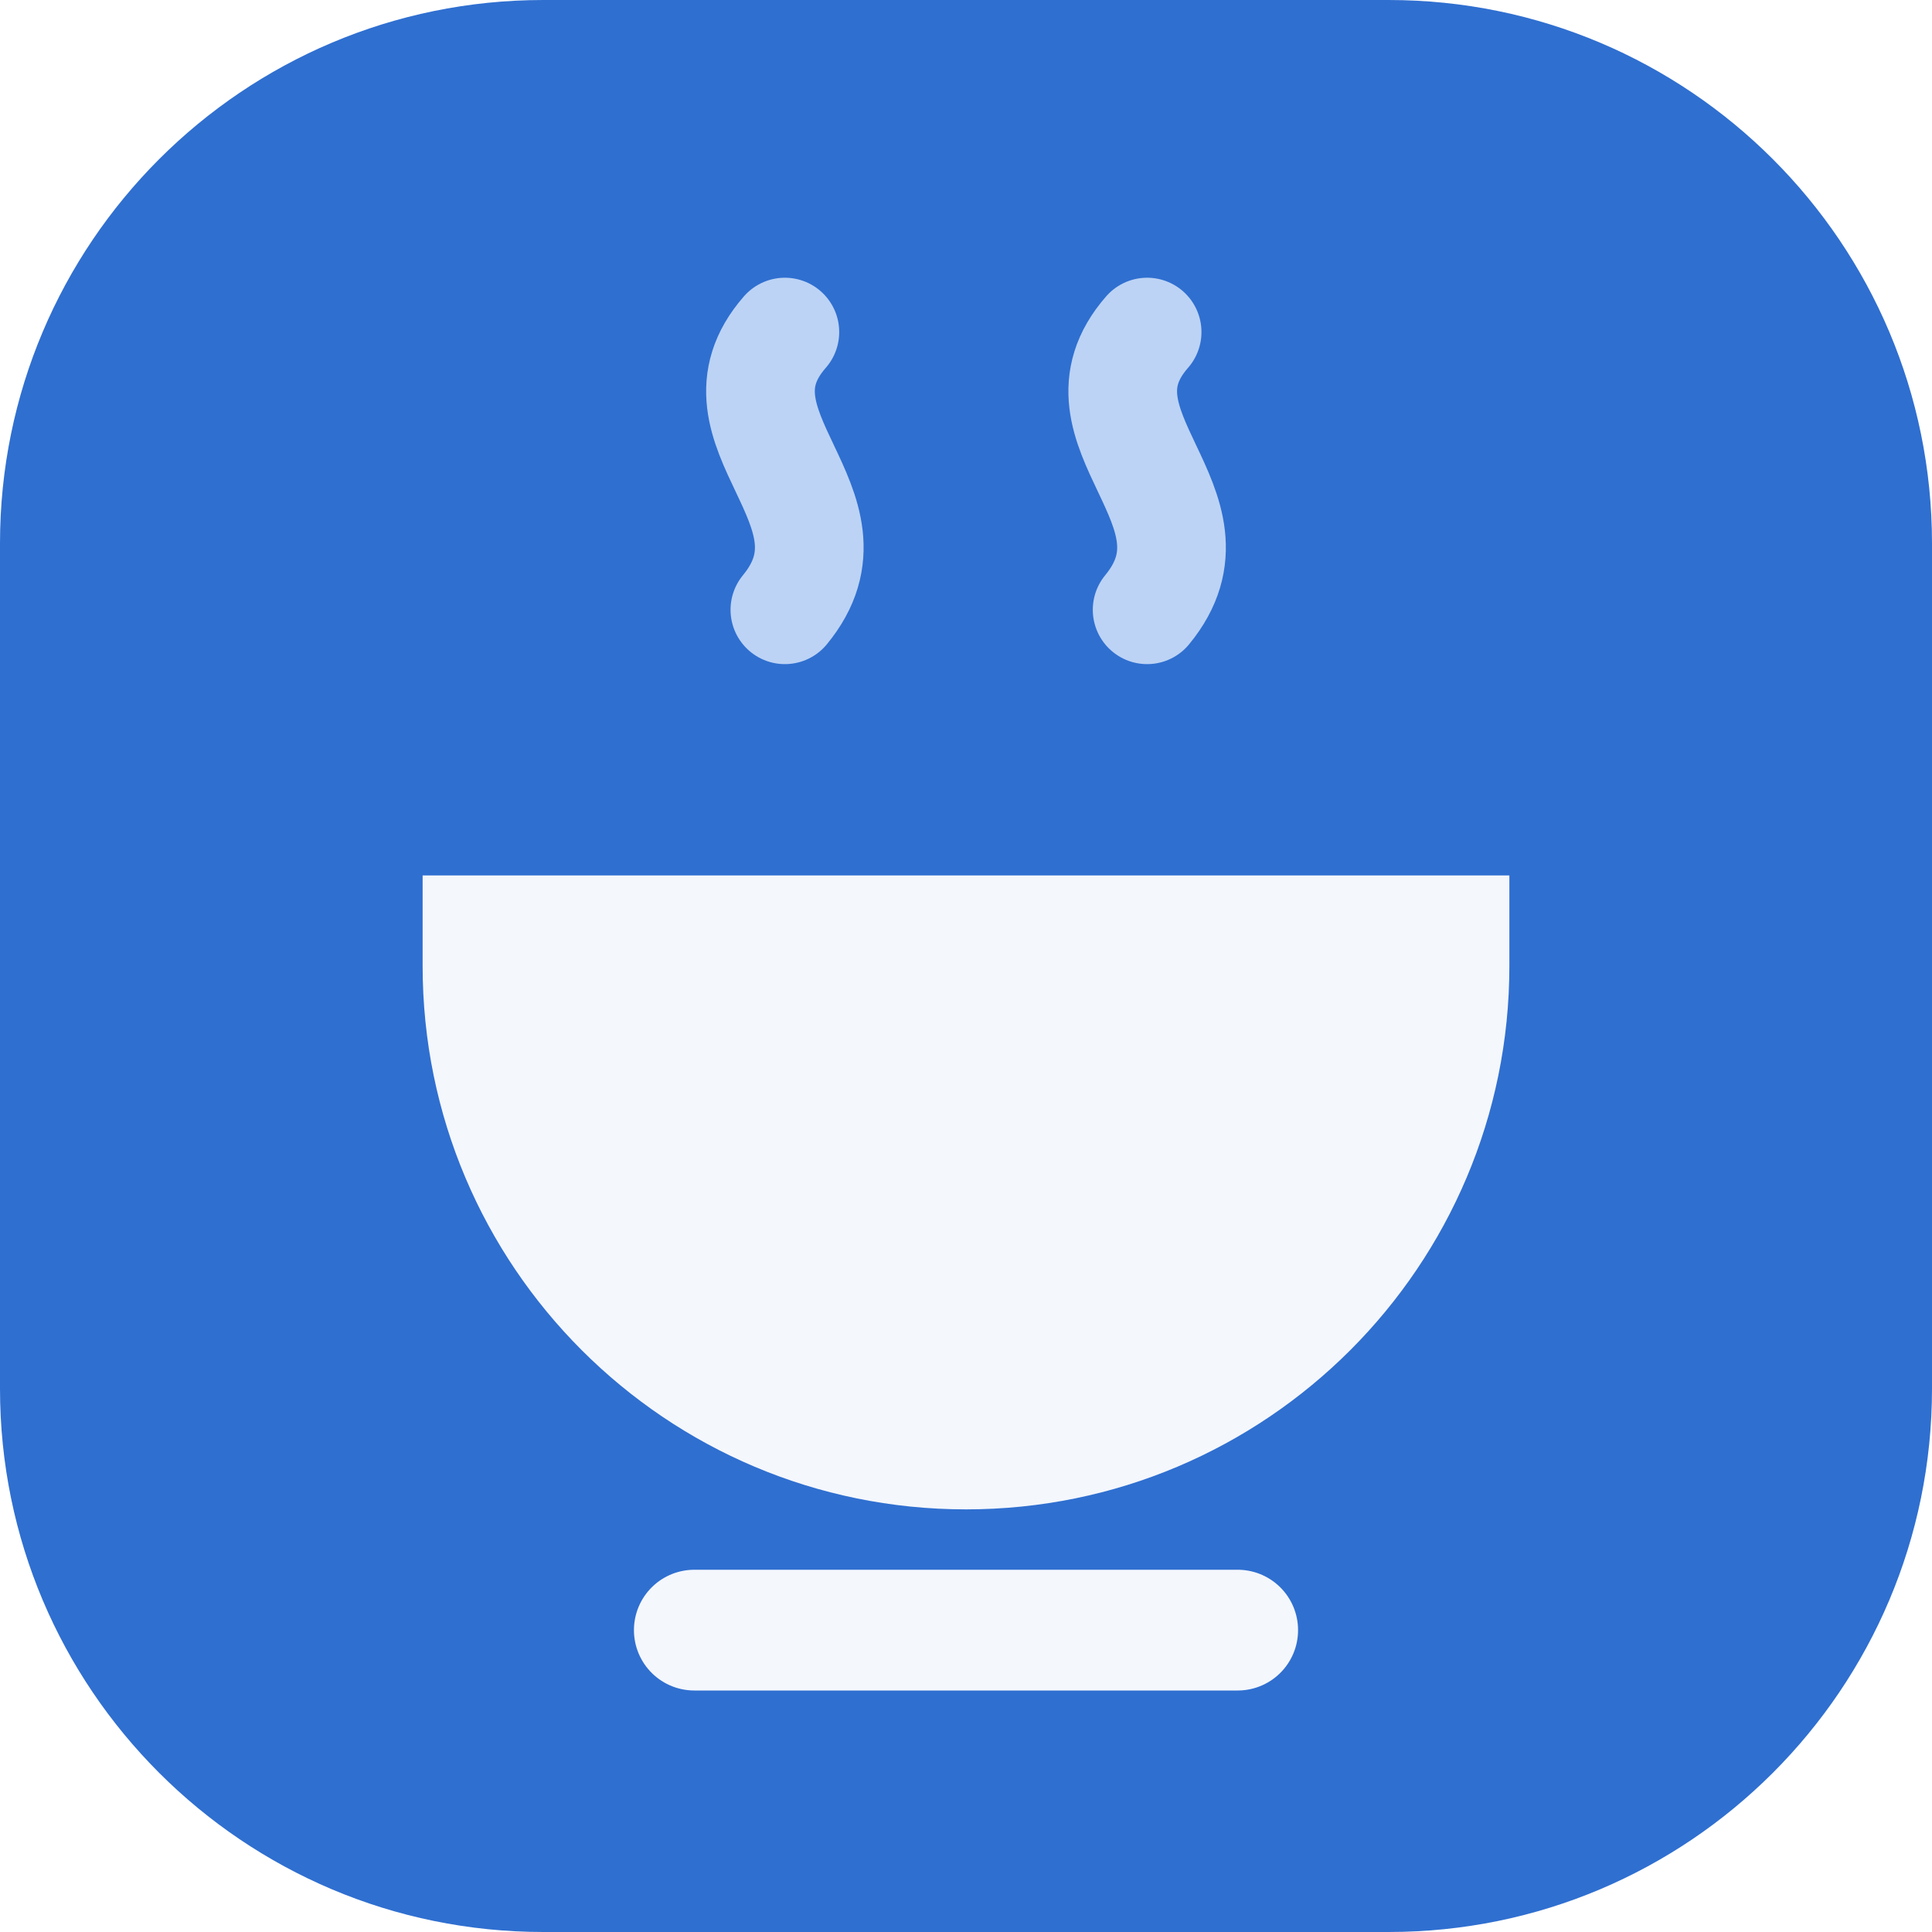
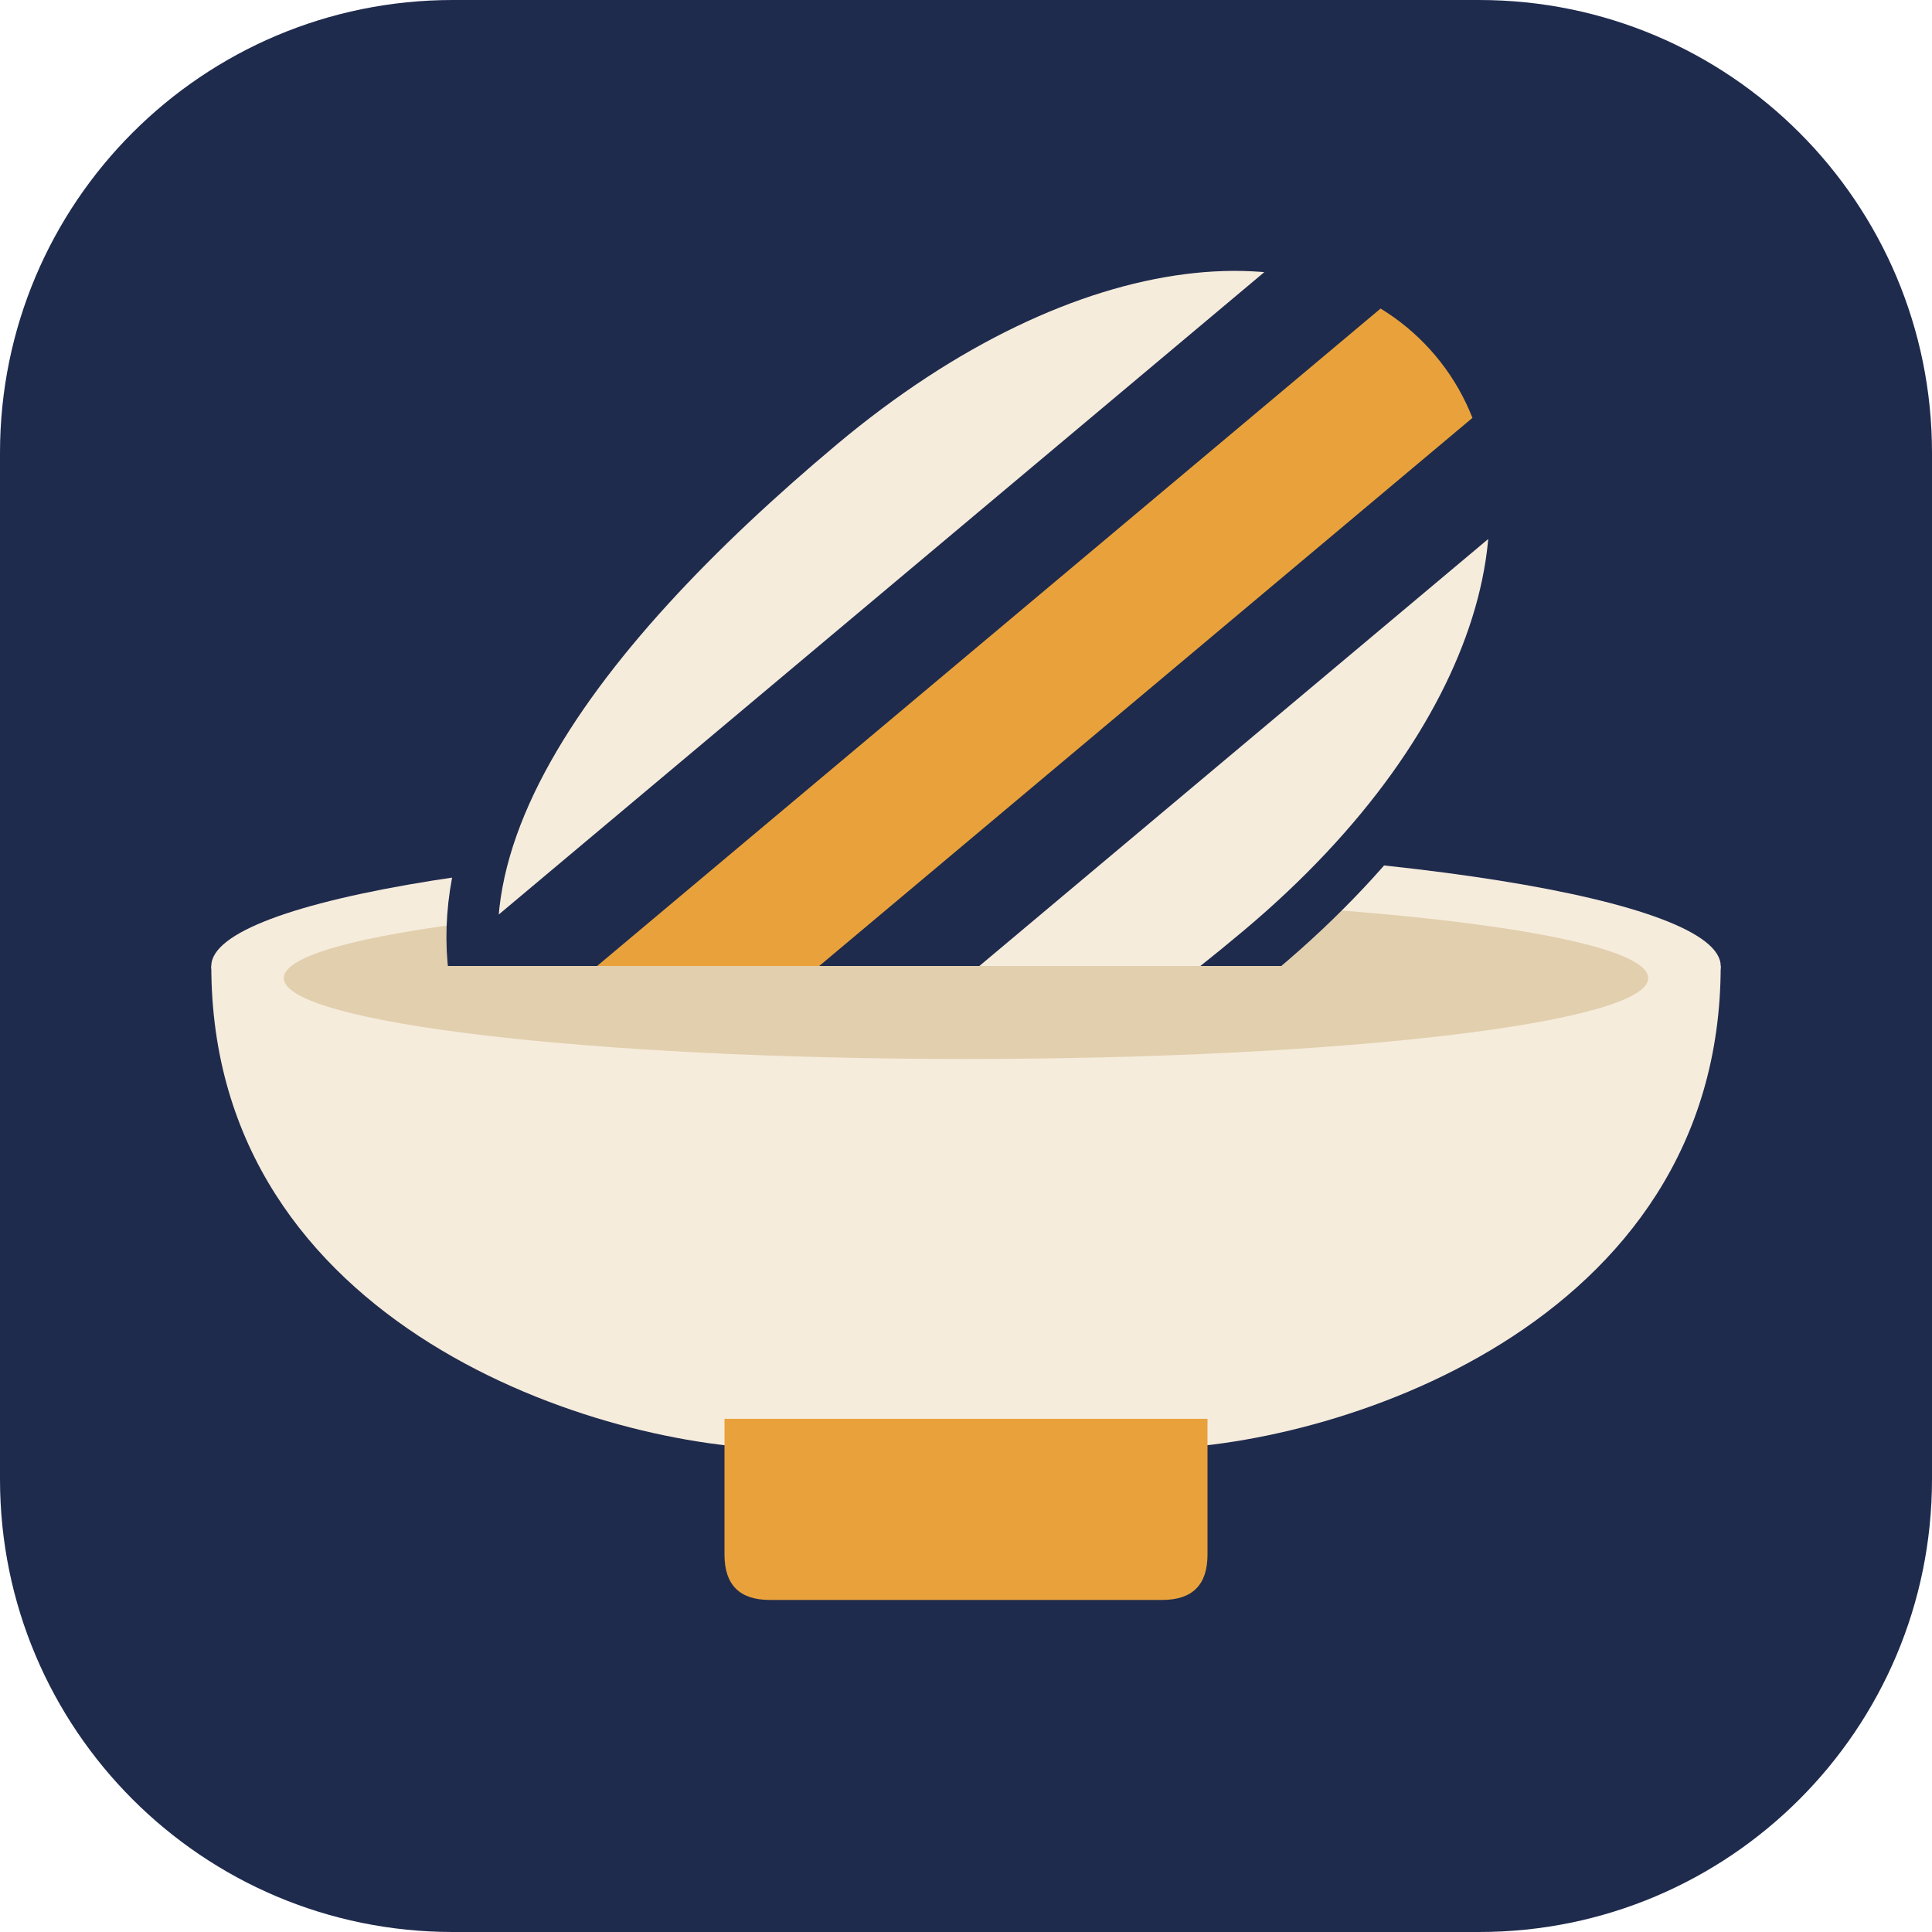
- <svg xmlns="http://www.w3.org/2000/svg" viewBox="0 0 32 32">
-   <rect width="32" height="32" rx="9" fill="#2f6fd0" />
-   <path d="M7 14.5h18v1.5a9 9 0 0 1-18 0z" fill="#f4f7fc" />
-   <path d="M11.5 27h9" stroke="#f4f7fc" stroke-width="2" stroke-linecap="round" />
-   <path d="M13 5.5c-1.4 1.6 1.4 2.9 0 4.6M19 5.5c-1.4 1.6 1.4 2.9 0 4.6" fill="none" stroke="#bcd3f5" stroke-width="1.8" stroke-linecap="round" />
+ <svg xmlns="http://www.w3.org/2000/svg" viewBox="0 0 64 64">
+   <rect width="64" height="64" rx="15" fill="#1F2B4D" />
+   <path d="M7 32C7 44 20 48 26 48H38C44 48 57 44 57 32Z" fill="#F6ECDC" />
+   <path d="M24 47H40V51.5Q40 53 38.5 53H25.5Q24 53 24 51.5Z" fill="#E9A23B" />
+   <ellipse cx="32" cy="32" rx="25" ry="4" fill="#F6ECDC" />
+   <ellipse cx="32" cy="32.4" rx="22.6" ry="2.68" fill="#E2CFAE" />
+   <clipPath id="fc">
+     <rect x="0" y="0" width="64" height="32" />
+   </clipPath>
+   <g clip-path="url(#fc)">
+     <g transform="translate(33 24) rotate(-40)">
+       <clipPath id="fg">
+         <path d="M-19 0C-19 -8.4 -8.55 -10.5 1.9 -10.5C12.35 -10.5 19 -5.775 19 0C19 5.775 12.35 10.5 1.9 10.5C-8.55 10.5 -19 8.4 -19 0Z" />
+       </clipPath>
+       <path d="M-19 0C-19 -8.4 -8.55 -10.5 1.9 -10.5C12.35 -10.5 19 -5.775 19 0C19 5.775 12.35 10.5 1.9 10.5C-8.55 10.5 -19 8.4 -19 0Z" fill="#1F2B4D" stroke="#1F2B4D" stroke-width="3.4" stroke-linejoin="round" />
+       <g clip-path="url(#fg)">
+         <rect x="-20" y="-11.5" width="40" height="23" fill="#1F2B4D" />
+         <rect x="-20" y="-10.50" width="40" height="4.73" fill="#F6ECDC" />
+         <rect x="-20" y="-2.37" width="40" height="4.73" fill="#E9A23B" />
+         <rect x="-20" y="5.77" width="40" height="4.73" fill="#F6ECDC" />
+       </g>
+     </g>
+   </g>
</svg>
